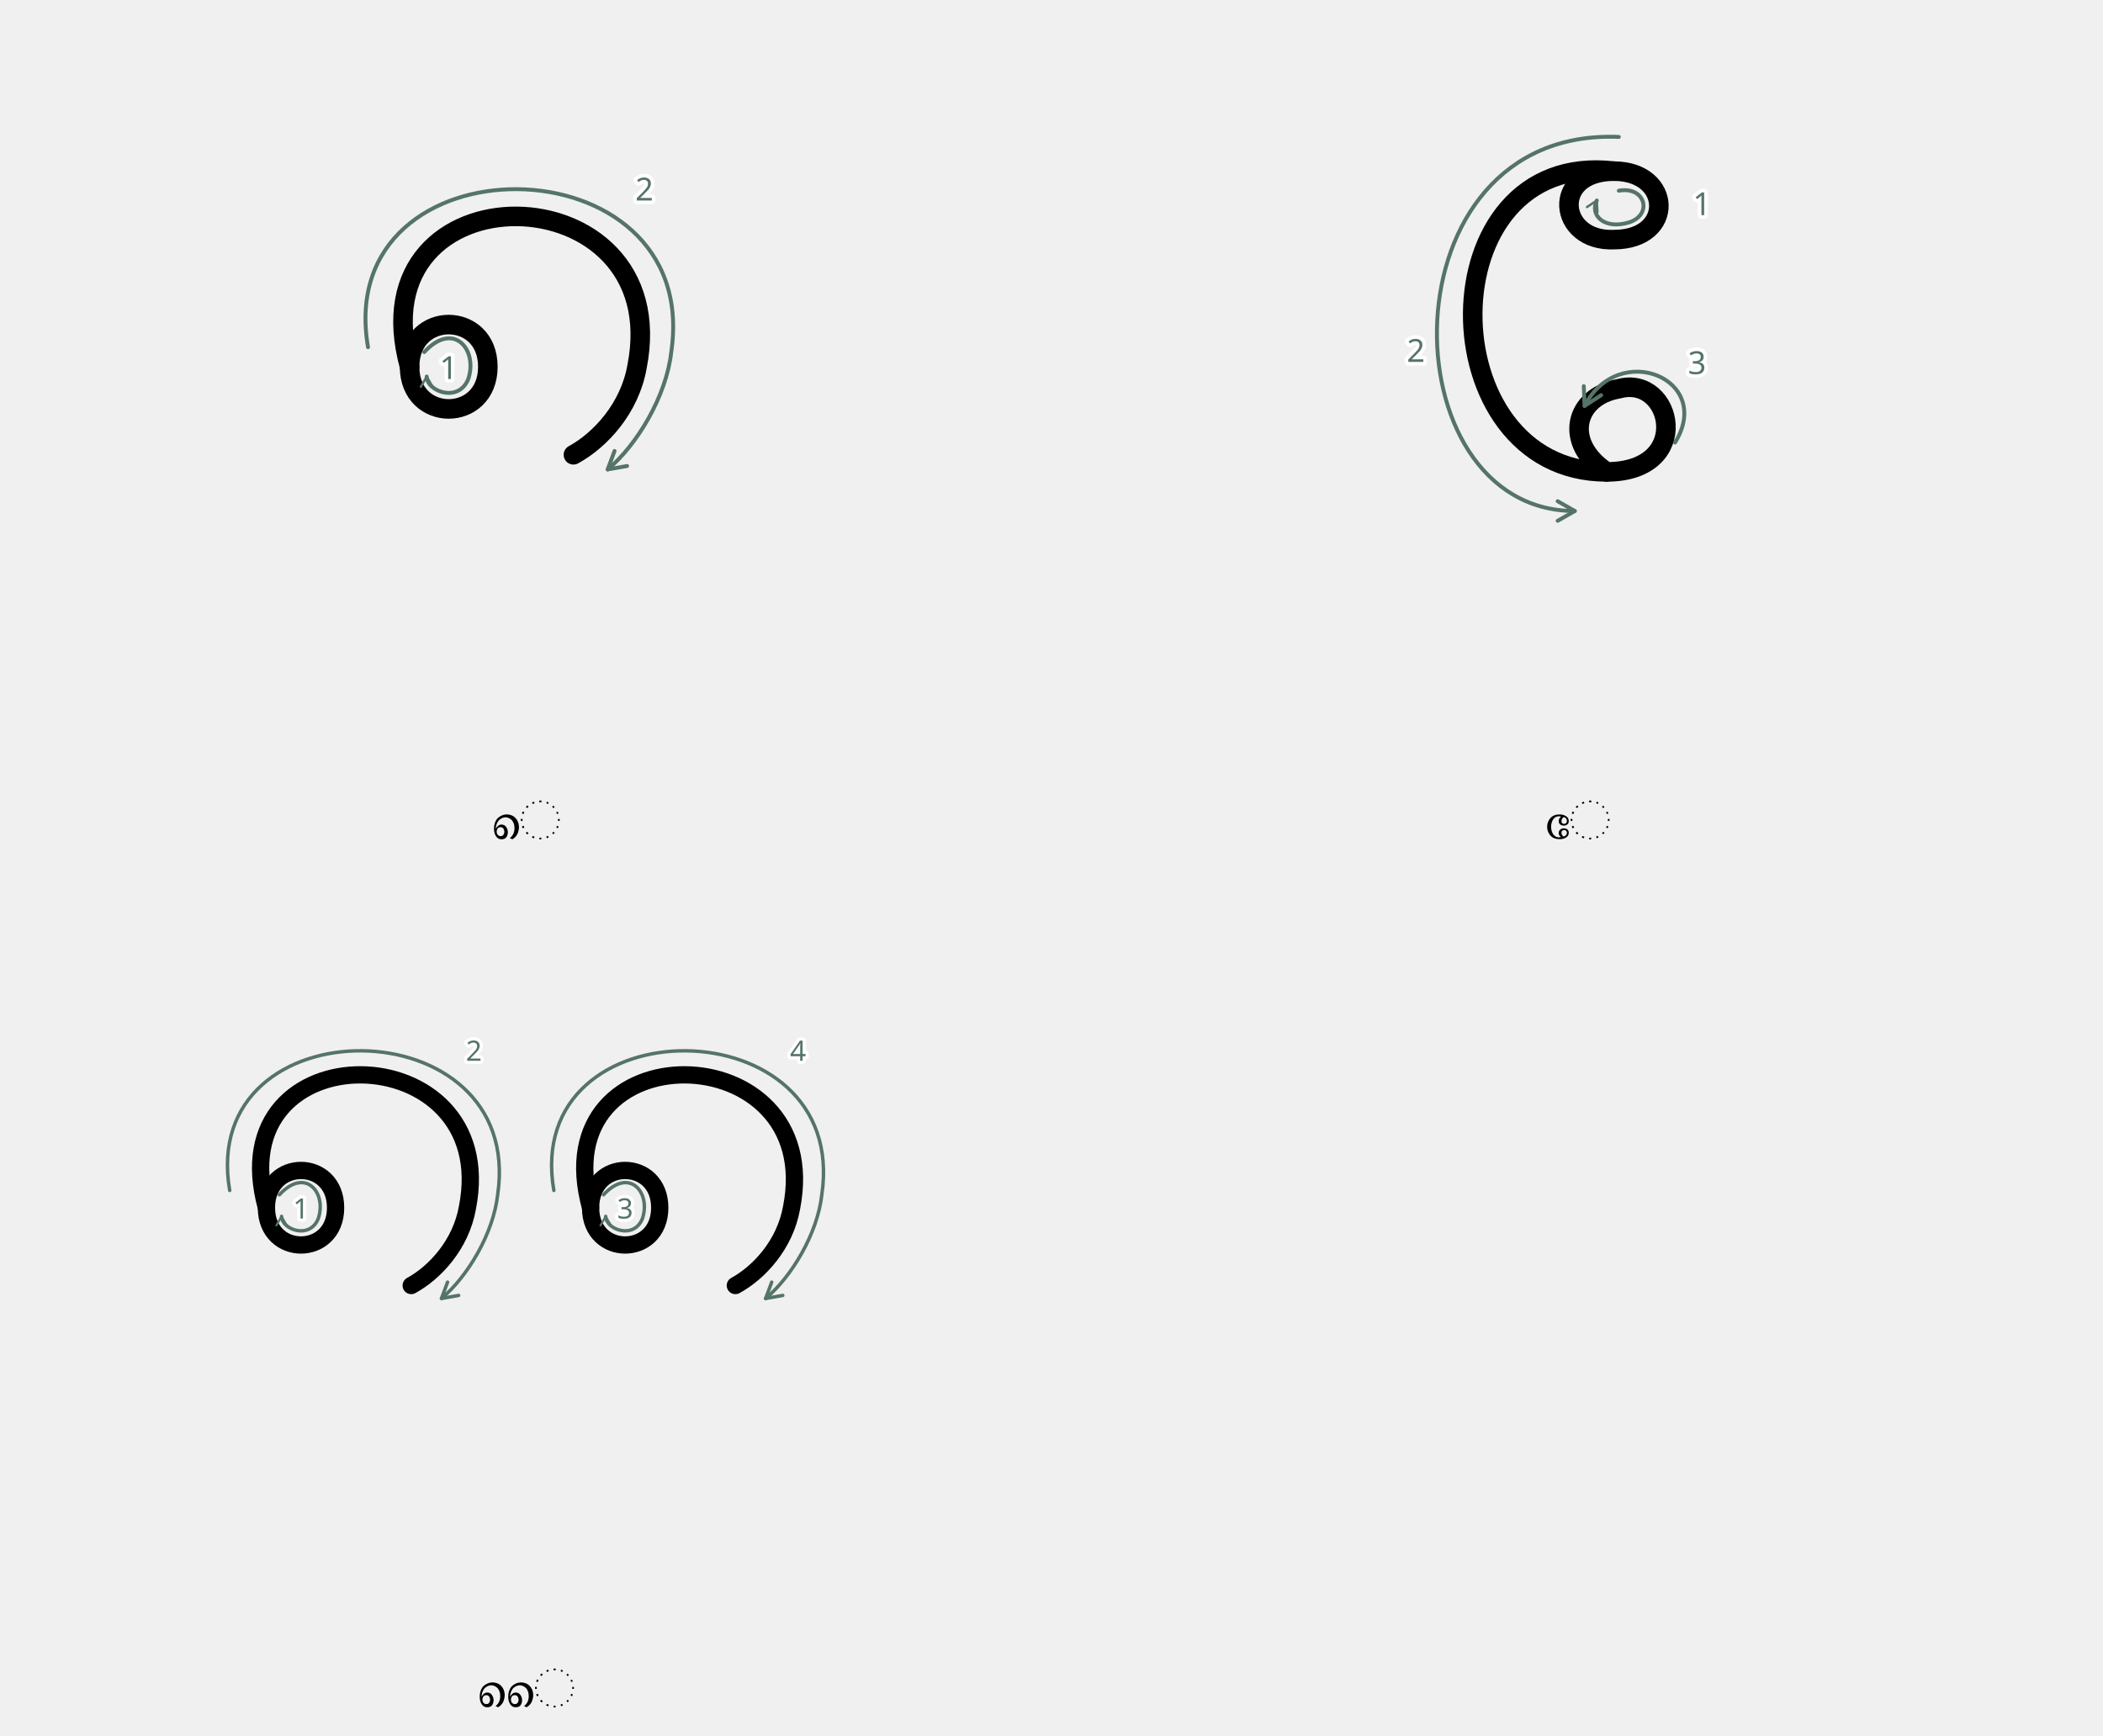
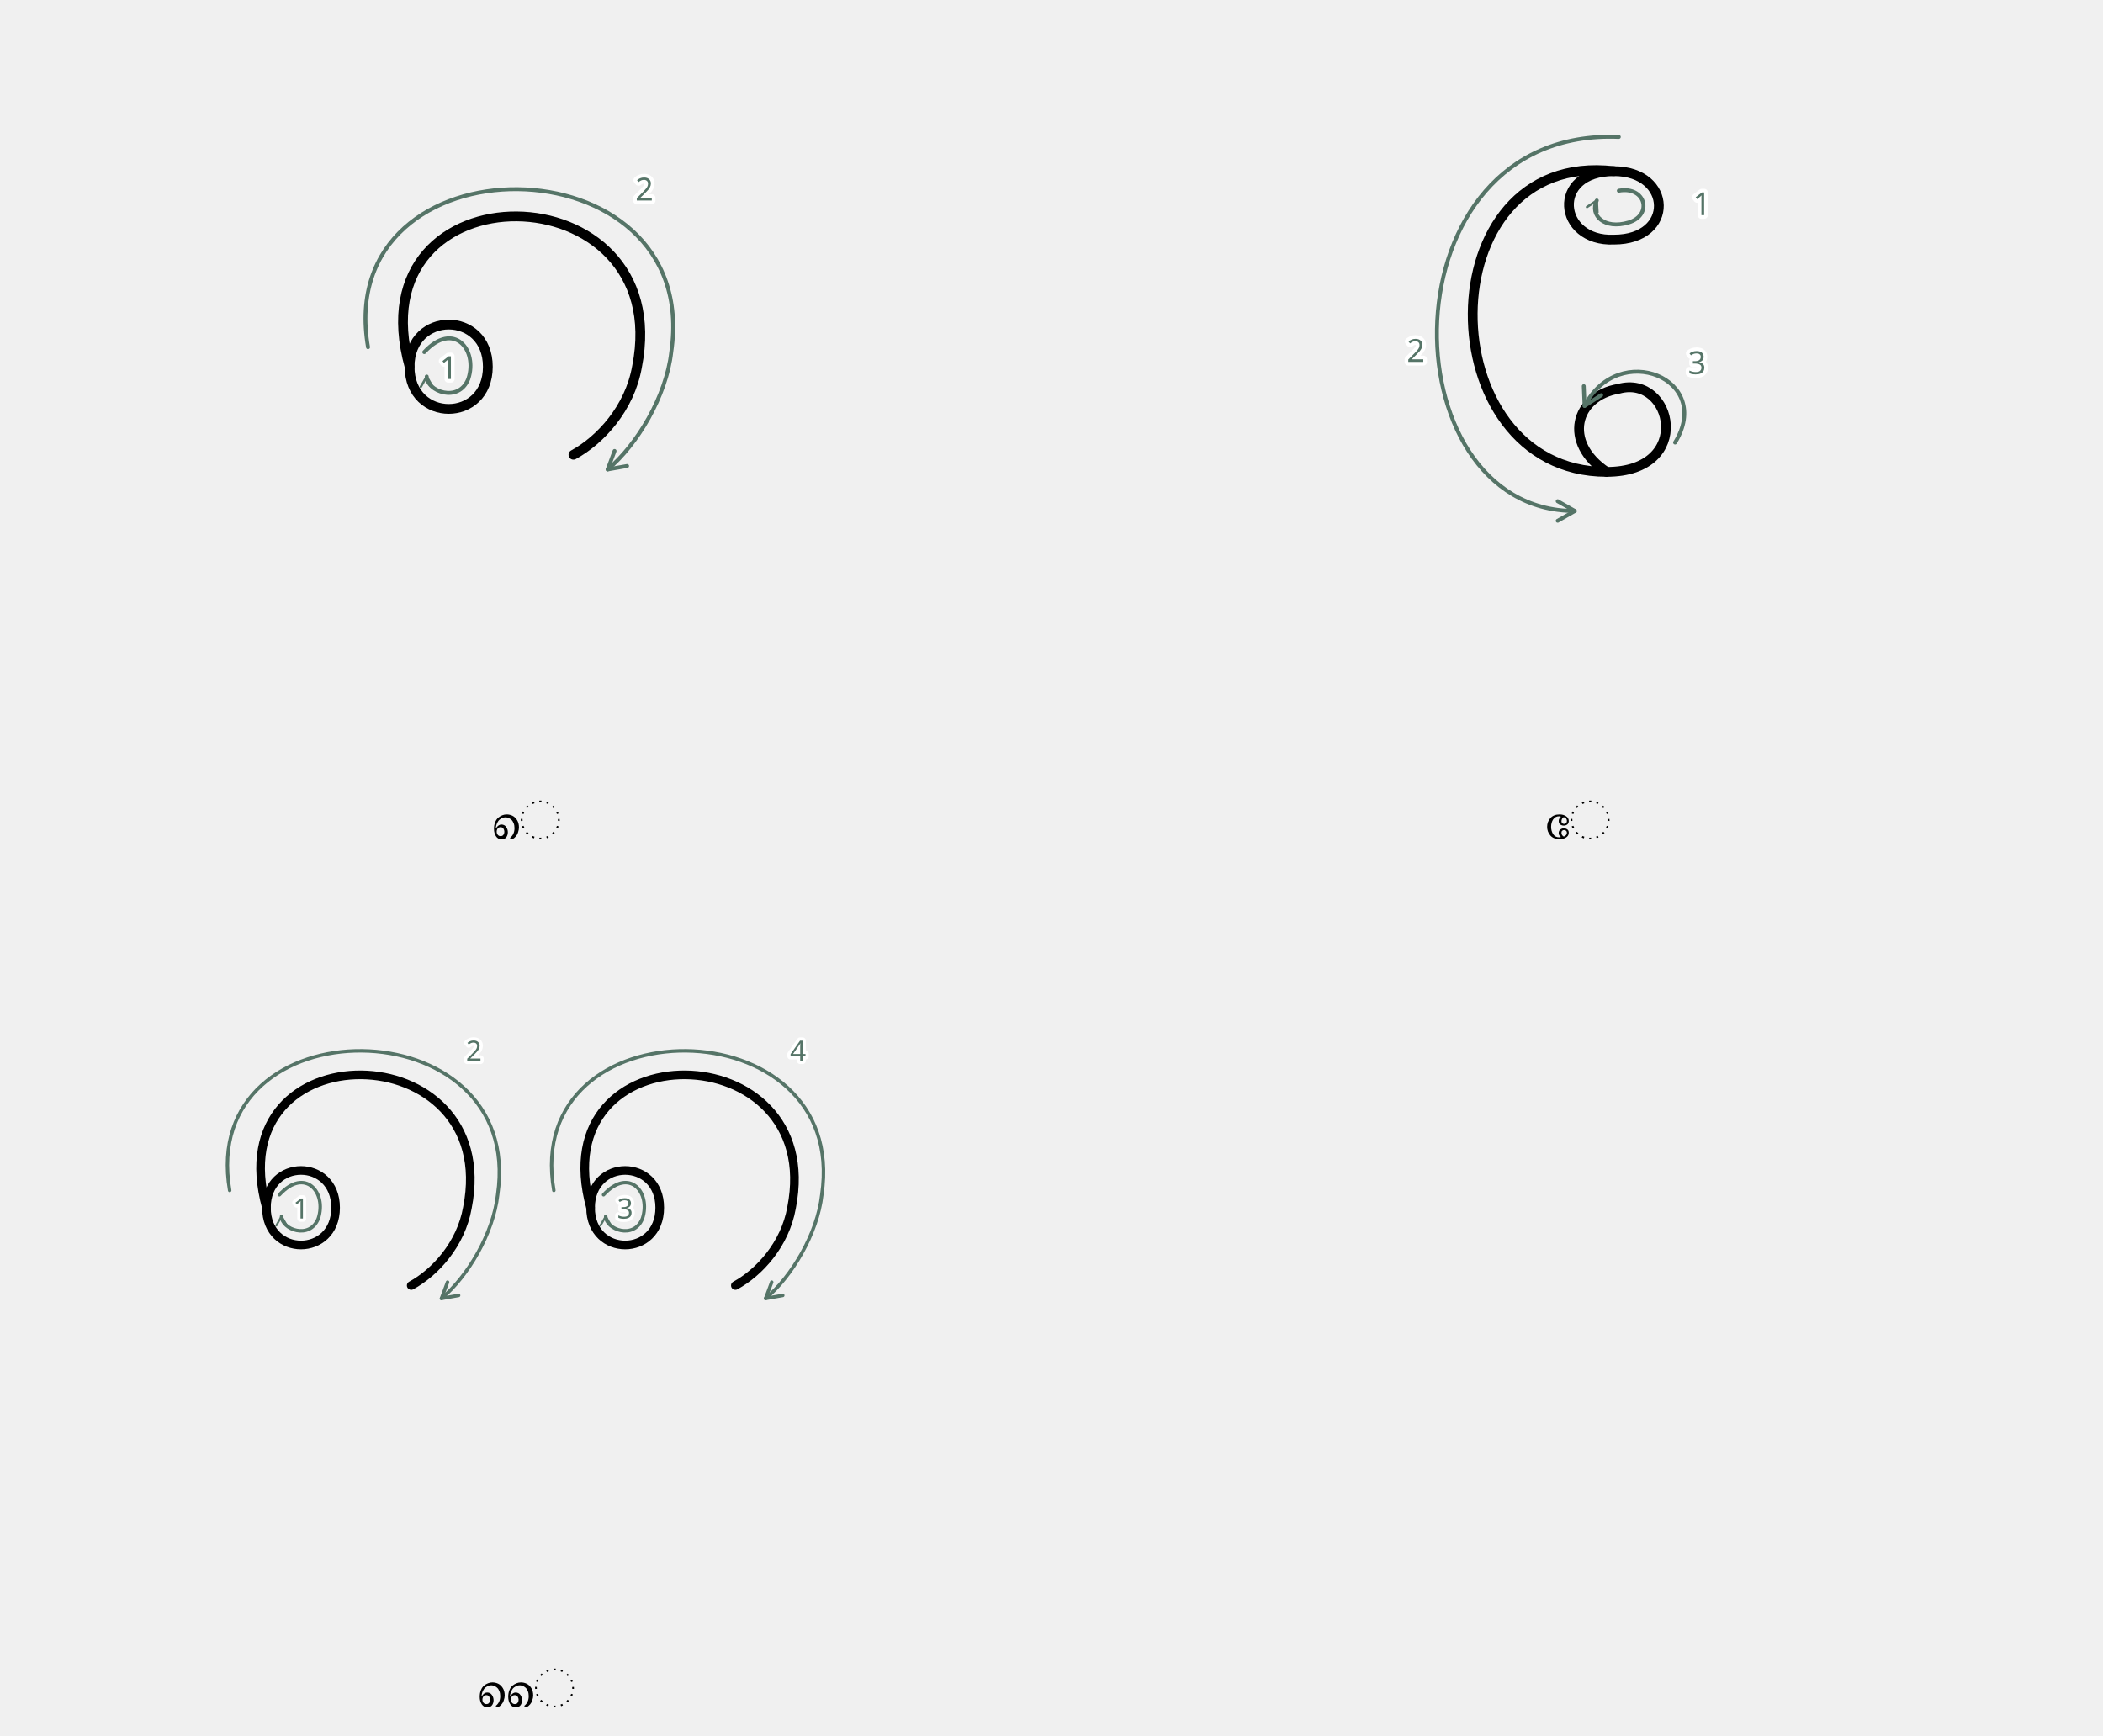
<svg xmlns="http://www.w3.org/2000/svg" viewBox="0 0 860 710" role="img" aria-label="Malayalam writing symbols, Moag PDF page 32">
  <g transform="translate(127.5 55) scale(1)">
    <g data-symbol="sign-e">
-       <g class="writing-ink" fill="none" stroke="currentColor" stroke-width="8" stroke-linecap="round" stroke-linejoin="round" style="stroke-width:var(--writing-stroke-width,8)">
+       <g class="writing-ink" fill="none" stroke="currentColor" stroke-width="4" stroke-linecap="round" stroke-linejoin="round" style="stroke-width:var(--writing-stroke-width,4)">
        <path d="M40 95 C40 72 72 72 72 95 C72 118 40 118 40 95" data-part="loop" data-movement="1" />
        <path d="M40 95 C17 12 149 14 133 95 C130 112 118 125 107 131" data-part="outer arch" data-movement="2" />
      </g>
      <g class="writing-guides" fill="none" stroke="#557467" stroke-width="1.6" stroke-linecap="round" stroke-linejoin="round" style="stroke:var(--writing-guide-ink,#557467)">
        <defs>
          <marker id="sign-e-arrow" markerUnits="userSpaceOnUse" viewBox="0 0 10 10" refX="8" refY="5" markerWidth="10" markerHeight="10" orient="auto">
            <path d="M1 1 L8 5 L1 9" fill="none" stroke="#557467" stroke-width="1.6" style="stroke:var(--writing-guide-ink,#557467)" />
          </marker>
          <marker id="sign-e-arrow-0" markerUnits="userSpaceOnUse" viewBox="0 0 10 10" refX="8" refY="5" markerWidth="6" markerHeight="6" orient="auto">
            <path d="M1 1 L8 5 L1 9" fill="none" stroke="#557467" stroke-width="1.6" style="stroke:var(--writing-guide-ink,#557467)" />
          </marker>
        </defs>
        <g data-movement="1">
          <path d="M46 89 C58 76 68 88 64 100 C60 110 47 105 47 99" marker-end="url(#sign-e-arrow-0)" />
        </g>
        <g data-movement="2">
          <path d="M23 87 C8 0 160 1 147 89 C145 107 133 127 121 137" marker-end="url(#sign-e-arrow)" />
        </g>
      </g>
      <g class="writing-labels" font-family="sans-serif" font-size="13" text-anchor="middle" fill="#557467" style="fill:var(--writing-guide-ink,#557467)">
        <g data-movement="1">
          <text x="56" y="100" paint-order="stroke fill" stroke="#fff" stroke-width="3" stroke-linejoin="round" style="stroke:var(--writing-background,#fff)">1</text>
        </g>
        <g data-movement="2">
          <text x="136" y="27" paint-order="stroke fill" stroke="#fff" stroke-width="3" stroke-linejoin="round" style="stroke:var(--writing-background,#fff)">2</text>
        </g>
      </g>
    </g>
  </g>
  <text x="215.0" y="343" font-size="22" text-anchor="middle">െ</text>
  <g transform="translate(575 55) scale(1)">
    <g data-symbol="sign-ee">
-       <g class="writing-ink" fill="none" stroke="currentColor" stroke-width="8" stroke-linecap="round" stroke-linejoin="round" style="stroke-width:var(--writing-stroke-width,8)">
+       <g class="writing-ink" fill="none" stroke="currentColor" stroke-width="4" stroke-linecap="round" stroke-linejoin="round" style="stroke-width:var(--writing-stroke-width,4)">
        <path d="M85 43 C110 43 109 15 85 15 C59 15 62 44 85 43" data-part="upper loop" data-movement="1" />
        <path d="M85 15 C8 6 9 138 82 138" data-part="left arc" data-movement="2" />
        <path d="M82 138 C118 138 109 98 87 104 C69 107 64 126 82 138" data-part="lower loop" data-movement="3" />
      </g>
      <g class="writing-guides" fill="none" stroke="#557467" stroke-width="1.6" stroke-linecap="round" stroke-linejoin="round" style="stroke:var(--writing-guide-ink,#557467)">
        <defs>
          <marker id="sign-ee-arrow" markerUnits="userSpaceOnUse" viewBox="0 0 10 10" refX="8" refY="5" markerWidth="10" markerHeight="10" orient="auto">
            <path d="M1 1 L8 5 L1 9" fill="none" stroke="#557467" stroke-width="1.6" style="stroke:var(--writing-guide-ink,#557467)" />
          </marker>
          <marker id="sign-ee-arrow-0" markerUnits="userSpaceOnUse" viewBox="0 0 10 10" refX="8" refY="5" markerWidth="6" markerHeight="6" orient="auto">
            <path d="M1 1 L8 5 L1 9" fill="none" stroke="#557467" stroke-width="1.6" style="stroke:var(--writing-guide-ink,#557467)" />
          </marker>
        </defs>
        <g data-movement="1">
          <path d="M87 23 C98 21 101 33 91 36 C81 39 75 33 78 27" marker-end="url(#sign-ee-arrow-0)" />
        </g>
        <g data-movement="2">
          <path d="M87 1 C-10 -3 -8 154 69 154" marker-end="url(#sign-ee-arrow)" />
        </g>
        <g data-movement="3">
          <path d="M110 126 C126 100 87 84 73 111" marker-end="url(#sign-ee-arrow)" />
        </g>
      </g>
      <g class="writing-labels" font-family="sans-serif" font-size="13" text-anchor="middle" fill="#557467" style="fill:var(--writing-guide-ink,#557467)">
        <g data-movement="1">
          <text x="121" y="33" paint-order="stroke fill" stroke="#fff" stroke-width="3" stroke-linejoin="round" style="stroke:var(--writing-background,#fff)">1</text>
        </g>
        <g data-movement="2">
          <text x="4" y="93" paint-order="stroke fill" stroke="#fff" stroke-width="3" stroke-linejoin="round" style="stroke:var(--writing-background,#fff)">2</text>
        </g>
        <g data-movement="3">
          <text x="119" y="98" paint-order="stroke fill" stroke="#fff" stroke-width="3" stroke-linejoin="round" style="stroke:var(--writing-background,#fff)">3</text>
        </g>
      </g>
    </g>
  </g>
  <text x="645.0" y="343" font-size="22" text-anchor="middle">േ</text>
  <g transform="translate(73.6047 410) scale(0.883721)">
    <g data-symbol="sign-ai">
-       <g class="writing-ink" fill="none" stroke="currentColor" stroke-width="8" stroke-linecap="round" stroke-linejoin="round" style="stroke-width:var(--writing-stroke-width,8)">
+       <g class="writing-ink" fill="none" stroke="currentColor" stroke-width="4" stroke-linecap="round" stroke-linejoin="round" style="stroke-width:var(--writing-stroke-width,4)">
        <path d="M40 95 C40 72 72 72 72 95 C72 118 40 118 40 95" data-part="loop" data-movement="1" />
        <path d="M40 95 C17 12 149 14 133 95 C130 112 118 125 107 131" data-part="outer arch" data-movement="2" />
        <path d="M40 95 C40 72 72 72 72 95 C72 118 40 118 40 95" data-part="loop" transform="translate(150 0) scale(1)" data-movement="3" />
        <path d="M40 95 C17 12 149 14 133 95 C130 112 118 125 107 131" data-part="outer arch" transform="translate(150 0) scale(1)" data-movement="4" />
      </g>
      <g class="writing-guides" fill="none" stroke="#557467" stroke-width="1.6" stroke-linecap="round" stroke-linejoin="round" style="stroke:var(--writing-guide-ink,#557467)">
        <defs>
          <marker id="sign-ai-arrow" markerUnits="userSpaceOnUse" viewBox="0 0 10 10" refX="8" refY="5" markerWidth="10" markerHeight="10" orient="auto">
            <path d="M1 1 L8 5 L1 9" fill="none" stroke="#557467" stroke-width="1.6" style="stroke:var(--writing-guide-ink,#557467)" />
          </marker>
          <marker id="sign-ai-arrow-0" markerUnits="userSpaceOnUse" viewBox="0 0 10 10" refX="8" refY="5" markerWidth="6" markerHeight="6" orient="auto">
            <path d="M1 1 L8 5 L1 9" fill="none" stroke="#557467" stroke-width="1.6" style="stroke:var(--writing-guide-ink,#557467)" />
          </marker>
          <marker id="sign-ai-arrow-2" markerUnits="userSpaceOnUse" viewBox="0 0 10 10" refX="8" refY="5" markerWidth="6" markerHeight="6" orient="auto">
            <path d="M1 1 L8 5 L1 9" fill="none" stroke="#557467" stroke-width="1.6" style="stroke:var(--writing-guide-ink,#557467)" />
          </marker>
        </defs>
        <g data-movement="1">
          <path d="M46 89 C58 76 68 88 64 100 C60 110 47 105 47 99" marker-end="url(#sign-ai-arrow-0)" />
        </g>
        <g data-movement="2">
          <path d="M23 87 C8 0 160 1 147 89 C145 107 133 127 121 137" marker-end="url(#sign-ai-arrow)" />
        </g>
        <g transform="translate(150 0) scale(1)" data-movement="3">
          <path d="M46 89 C58 76 68 88 64 100 C60 110 47 105 47 99" marker-end="url(#sign-ai-arrow-2)" />
        </g>
        <g transform="translate(150 0) scale(1)" data-movement="4">
          <path d="M23 87 C8 0 160 1 147 89 C145 107 133 127 121 137" marker-end="url(#sign-ai-arrow)" />
        </g>
      </g>
      <g class="writing-labels" font-family="sans-serif" font-size="13" text-anchor="middle" fill="#557467" style="fill:var(--writing-guide-ink,#557467)">
        <g data-movement="1">
          <text x="56" y="100" paint-order="stroke fill" stroke="#fff" stroke-width="3" stroke-linejoin="round" style="stroke:var(--writing-background,#fff)">1</text>
        </g>
        <g data-movement="2">
          <text x="136" y="27" paint-order="stroke fill" stroke="#fff" stroke-width="3" stroke-linejoin="round" style="stroke:var(--writing-background,#fff)">2</text>
        </g>
        <g transform="translate(150 0) scale(1)" data-movement="3">
          <text x="56" y="100" paint-order="stroke fill" stroke="#fff" stroke-width="3" stroke-linejoin="round" style="stroke:var(--writing-background,#fff)">3</text>
        </g>
        <g transform="translate(150 0) scale(1)" data-movement="4">
          <text x="136" y="27" paint-order="stroke fill" stroke="#fff" stroke-width="3" stroke-linejoin="round" style="stroke:var(--writing-background,#fff)">4</text>
        </g>
      </g>
    </g>
  </g>
  <text x="215.0" y="698" font-size="22" text-anchor="middle">ൈ</text>
</svg>
